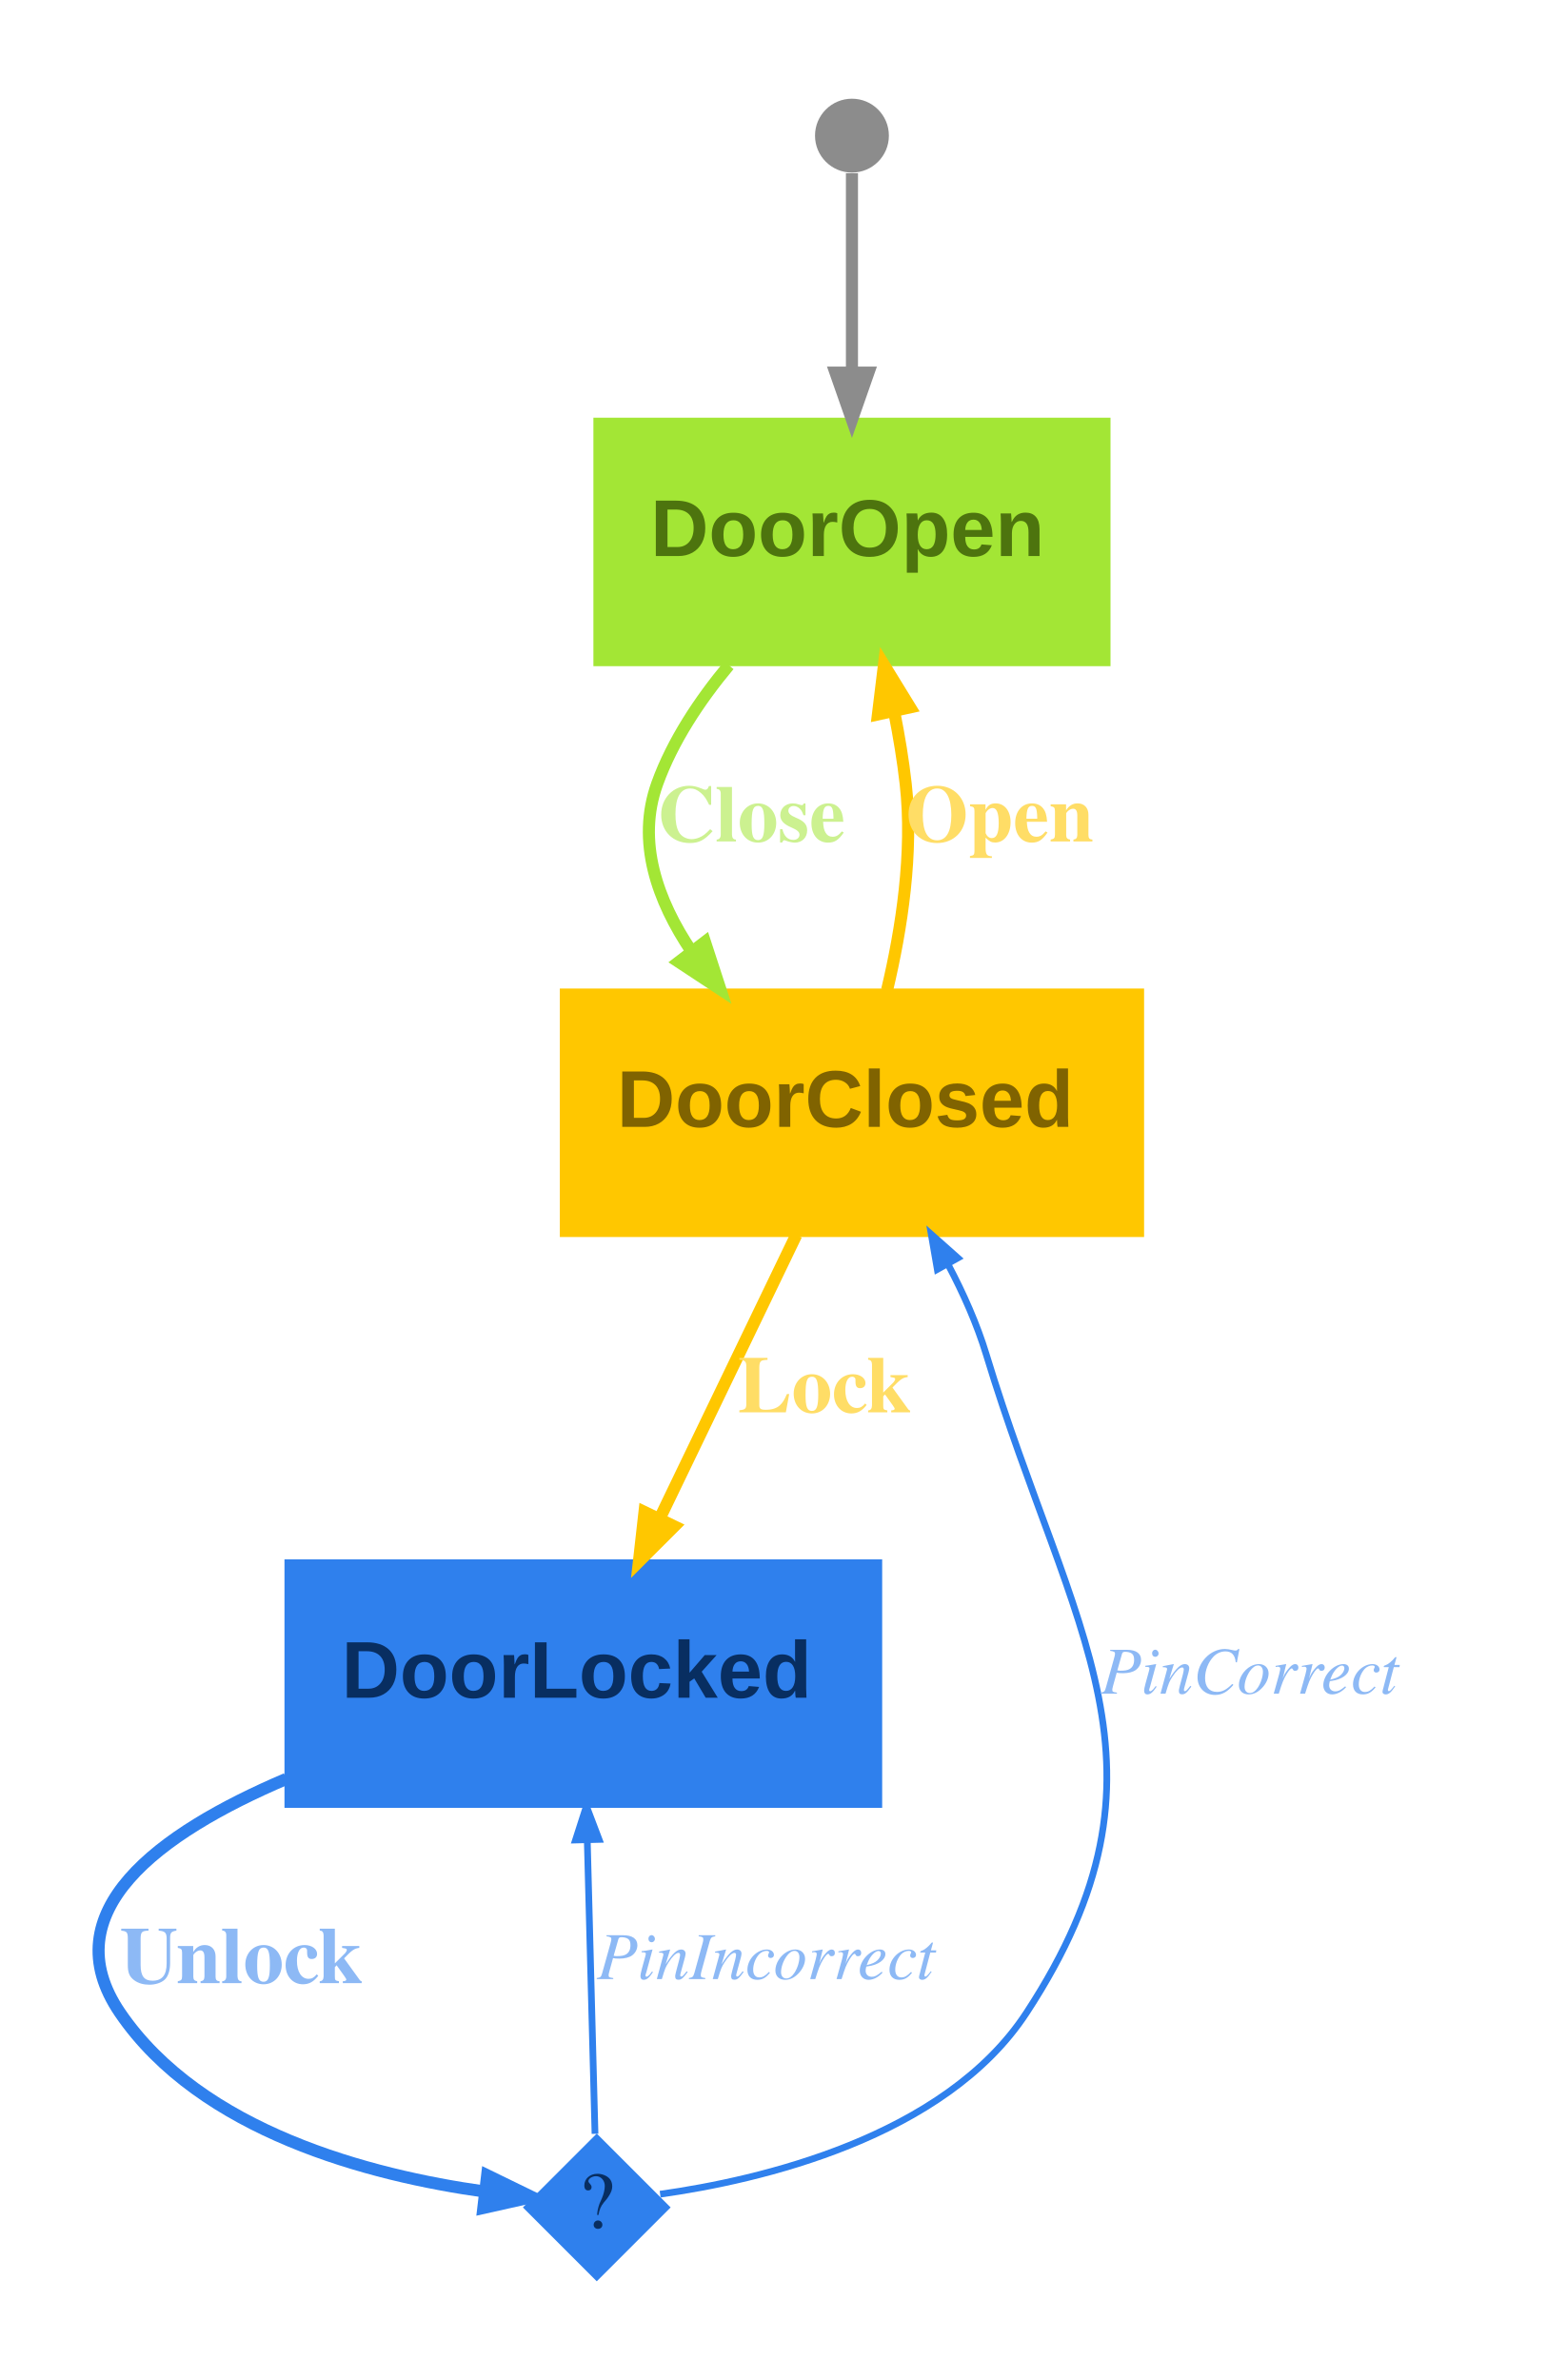
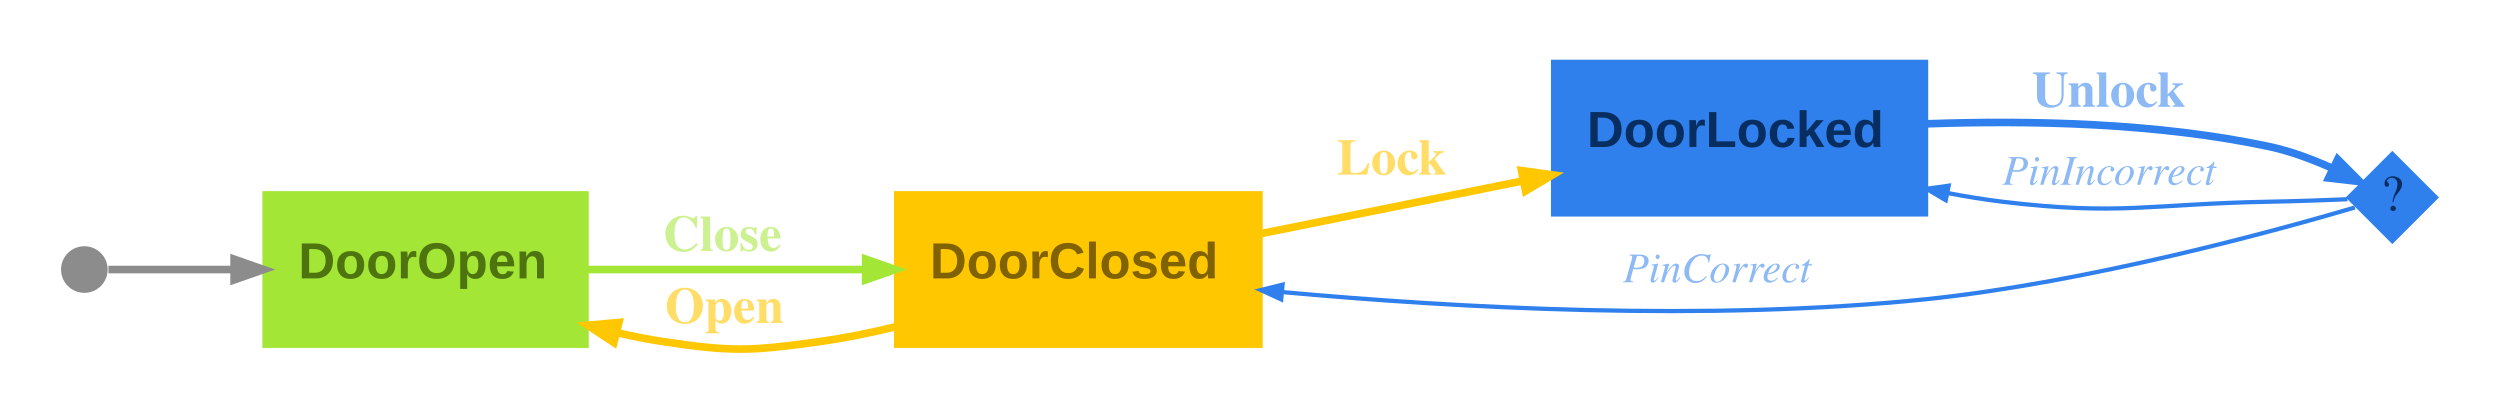
- <svg xmlns="http://www.w3.org/2000/svg" width="233pt" height="354pt" viewBox="0.00 0.00 233.26 353.80">
-   <g id="graph0" class="graph" transform="scale(1 1) rotate(0) translate(14.4 339.4)">
-     <polygon fill="transparent" stroke="transparent" points="-14.4,14.4 -14.4,-339.4 218.86,-339.4 218.86,14.4 -14.4,14.4" />
+ <svg xmlns="http://www.w3.org/2000/svg" width="590pt" height="97pt" viewBox="0.00 0.00 589.80 96.59">
+   <g id="graph0" class="graph" transform="scale(1 1) rotate(0) translate(14.4 82.19)">
+     <polygon fill="transparent" stroke="transparent" points="-14.4,14.4 -14.4,-82.19 575.4,-82.19 575.4,14.4 -14.4,14.4" />
    <g id="node1" class="node">
-       <polygon fill="#a3e635" stroke="#a3e635" points="150.46,-277 74.46,-277 74.46,-241 150.46,-241 150.46,-277" />
-       <text text-anchor="start" x="82.46" y="-256.9" font-family="Arial" font-weight="bold" font-size="12.00" fill="#4d740e">DoorOpen</text>
+       <polygon fill="#a3e635" stroke="#a3e635" points="124,-36.79 48,-36.79 48,-0.79 124,-0.79 124,-36.79" />
+       <text text-anchor="start" x="56" y="-16.69" font-family="Arial" font-weight="bold" font-size="12.00" fill="#4d740e">DoorOpen</text>
    </g>
    <g id="node3" class="node">
-       <polygon fill="#ffc700" stroke="#ffc700" points="155.46,-192 69.46,-192 69.46,-156 155.46,-156 155.46,-192" />
-       <text text-anchor="start" x="77.46" y="-171.9" font-family="Arial" font-weight="bold" font-size="12.00" fill="#806300">DoorClosed</text>
+       <polygon fill="#ffc700" stroke="#ffc700" points="283,-36.79 197,-36.79 197,-0.79 283,-0.79 283,-36.79" />
+       <text text-anchor="start" x="205" y="-16.69" font-family="Arial" font-weight="bold" font-size="12.00" fill="#806300">DoorClosed</text>
    </g>
    <g id="edge2" class="edge">
-       <path fill="none" stroke="#a3e635" stroke-width="1.8" d="M94.13,-240.64C89.79,-235.43 85.76,-229.38 83.46,-223 80.36,-214.39 83.45,-205.63 88.6,-197.99" />
-       <polygon fill="#a3e635" stroke="#a3e635" stroke-width="1.8" points="90.57,-199.44 92.87,-192.38 86.68,-196.46 90.57,-199.44" />
-       <text text-anchor="start" x="83.46" y="-214.4" font-family="Times,serif" font-weight="bold" font-size="12.00" fill="#ccf190">Close</text>
+       <path fill="none" stroke="#a3e635" stroke-width="1.8" d="M124.18,-18.79C143.92,-18.79 168.44,-18.79 189.74,-18.79" />
+       <polygon fill="#a3e635" stroke="#a3e635" stroke-width="1.8" points="189.83,-21.24 196.83,-18.79 189.83,-16.34 189.83,-21.24" />
+       <text text-anchor="start" x="142" y="-23.19" font-family="Times,serif" font-weight="bold" font-size="12.00" fill="#ccf190">Close</text>
    </g>
    <g id="node2" class="node">
-       <ellipse fill="#8c8c8c" stroke="black" stroke-width="0" cx="112.46" cy="-319.5" rx="5.5" ry="5.5" />
+       <ellipse fill="#8c8c8c" stroke="black" stroke-width="0" cx="5.5" cy="-18.79" rx="5.5" ry="5.5" />
    </g>
    <g id="edge1" class="edge">
-       <path fill="none" stroke="#8c8c8c" stroke-width="1.8" d="M112.46,-313.91C112.46,-307.5 112.46,-295.41 112.46,-284.3" />
-       <polygon fill="#8c8c8c" stroke="#8c8c8c" stroke-width="1.8" points="114.91,-284.21 112.46,-277.21 110.01,-284.21 114.91,-284.21" />
+       <path fill="none" stroke="#8c8c8c" stroke-width="1.8" d="M11.18,-18.79C17.3,-18.79 28.68,-18.79 40.71,-18.79" />
+       <polygon fill="#8c8c8c" stroke="#8c8c8c" stroke-width="1.8" points="40.83,-21.24 47.83,-18.79 40.83,-16.34 40.83,-21.24" />
    </g>
    <g id="edge3" class="edge">
-       <path fill="none" stroke="#ffc700" stroke-width="1.8" d="M117.69,-192.27C119.86,-201.38 121.62,-212.76 120.46,-223 120.07,-226.46 119.47,-230.07 118.77,-233.61" />
-       <polygon fill="#ffc700" stroke="#ffc700" stroke-width="1.8" points="116.33,-233.32 117.23,-240.69 121.11,-234.37 116.33,-233.32" />
-       <text text-anchor="start" x="120.46" y="-214.4" font-family="Times,serif" font-weight="bold" font-size="12.00" fill="#ffdd66">Open</text>
+       <path fill="none" stroke="#ffc700" stroke-width="1.8" d="M196.7,-5.25C190.81,-3.82 184.79,-2.6 179,-1.79 162.71,0.47 158.26,0.66 142,-1.79 138.45,-2.33 134.81,-3.05 131.17,-3.89" />
+       <polygon fill="#ffc700" stroke="#ffc700" stroke-width="1.8" points="130.41,-1.56 124.22,-5.65 131.61,-6.31 130.41,-1.56" />
+       <text text-anchor="start" x="142.5" y="-6.19" font-family="Times,serif" font-weight="bold" font-size="12.00" fill="#ffdd66">Open</text>
    </g>
    <g id="node4" class="node">
-       <polygon fill="#2f80ed" stroke="#2f80ed" points="116.46,-107 28.46,-107 28.46,-71 116.46,-71 116.46,-107" />
-       <text text-anchor="start" x="36.46" y="-86.9" font-family="Arial" font-weight="bold" font-size="12.00" fill="#082e61">DoorLocked</text>
+       <polygon fill="#2f80ed" stroke="#2f80ed" points="440,-67.79 352,-67.79 352,-31.79 440,-31.79 440,-67.79" />
+       <text text-anchor="start" x="360" y="-47.69" font-family="Arial" font-weight="bold" font-size="12.00" fill="#082e61">DoorLocked</text>
    </g>
    <g id="edge4" class="edge">
-       <path fill="none" stroke="#ffc700" stroke-width="1.8" d="M104.17,-155.8C98.27,-143.56 90.28,-126.96 83.79,-113.5" />
-       <polygon fill="#ffc700" stroke="#ffc700" stroke-width="1.8" points="85.99,-112.42 80.74,-107.18 81.57,-114.55 85.99,-112.42" />
-       <text text-anchor="start" x="95.46" y="-129.4" font-family="Times,serif" font-weight="bold" font-size="12.00" fill="#ffdd66">Lock</text>
+       <path fill="none" stroke="#ffc700" stroke-width="1.8" d="M283.08,-27.26C302.2,-31.11 324.96,-35.7 344.95,-39.72" />
+       <polygon fill="#ffc700" stroke="#ffc700" stroke-width="1.8" points="344.55,-42.14 351.9,-41.12 345.52,-37.33 344.55,-42.14" />
+       <text text-anchor="start" x="301" y="-41.19" font-family="Times,serif" font-weight="bold" font-size="12.00" fill="#ffdd66">Lock</text>
    </g>
    <g id="node5" class="node">
-       <polygon fill="#2f80ed" stroke="black" stroke-width="0" points="74.46,-22 63.46,-11 74.46,0 85.46,-11 74.46,-22" />
-       <text text-anchor="middle" x="74.46" y="-7.9" font-family="Times,serif" font-size="12.00" fill="#082e61">?</text>
+       <polygon fill="#2f80ed" stroke="black" stroke-width="0" points="550,-46.79 539,-35.79 550,-24.79 561,-35.79 550,-46.79" />
+       <text text-anchor="middle" x="550" y="-32.69" font-family="Times,serif" font-size="12.00" fill="#082e61">?</text>
    </g>
    <g id="edge5" class="edge">
-       <path fill="none" stroke="#2f80ed" stroke-width="1.8" d="M28.23,-74.81C9.15,-66.69 -6.72,-54.96 3.46,-40 15.55,-22.24 40.81,-15.74 57.71,-13.37" />
-       <polygon fill="#2f80ed" stroke="#2f80ed" stroke-width="1.8" points="58.14,-15.79 64.81,-12.54 57.57,-10.92 58.14,-15.79" />
-       <text text-anchor="start" x="3.46" y="-44.4" font-family="Times,serif" font-weight="bold" font-size="12.00" fill="#8db9f5">Unlock</text>
+       <path fill="none" stroke="#2f80ed" stroke-width="1.8" d="M440.22,-53.17C464.26,-54.03 494.58,-53.44 521,-47.79 526.02,-46.72 531.27,-44.73 535.84,-42.68" />
+       <polygon fill="#2f80ed" stroke="#2f80ed" stroke-width="1.8" points="537.11,-44.79 542.34,-39.53 534.97,-40.38 537.11,-44.79" />
+       <text text-anchor="start" x="465" y="-57.19" font-family="Times,serif" font-weight="bold" font-size="12.00" fill="#8db9f5">Unlock</text>
    </g>
    <g id="edge7" class="edge">
-       <path fill="none" stroke="#2f80ed" d="M83.9,-12.97C98.53,-15.03 126.25,-21.32 138.46,-40 162.35,-76.52 145.14,-96.25 132.46,-138 131.09,-142.52 129.05,-147.1 126.79,-151.38" />
-       <polygon fill="#2f80ed" stroke="#2f80ed" points="125.17,-150.68 124.27,-155.9 128.23,-152.38 125.17,-150.68" />
-       <text text-anchor="start" x="149.46" y="-87.5" font-family="Times,serif" font-style="italic" font-size="10.00" fill="#8db9f5">PinCorrect</text>
+       <path fill="none" stroke="#2f80ed" d="M541.17,-33.43C523.39,-28.19 478.55,-15.79 440,-11.79 388.33,-6.43 328.76,-9.77 288.37,-13.45" />
+       <polygon fill="#2f80ed" stroke="#2f80ed" points="287.86,-11.74 283.04,-13.95 288.18,-15.23 287.86,-11.74" />
+       <text text-anchor="start" x="368.5" y="-15.79" font-family="Times,serif" font-style="italic" font-size="10.00" fill="#8db9f5">PinCorrect</text>
    </g>
    <g id="edge6" class="edge">
-       <path fill="none" stroke="#2f80ed" d="M74.2,-21.96C73.91,-32.99 73.43,-51.13 73.05,-65.61" />
-       <polygon fill="#2f80ed" stroke="#2f80ed" points="71.3,-65.71 72.92,-70.75 74.8,-65.8 71.3,-65.71" />
-       <text text-anchor="start" x="74.46" y="-45" font-family="Times,serif" font-style="italic" font-size="10.00" fill="#8db9f5">PinIncorrect</text>
+       <path fill="none" stroke="#2f80ed" d="M539.41,-35.37C534.01,-35.15 527.13,-34.9 521,-34.79 493,-34.29 485.8,-31.43 458,-34.79 453.8,-35.3 449.47,-36 445.15,-36.82" />
+       <polygon fill="#2f80ed" stroke="#2f80ed" points="444.64,-35.14 440.08,-37.84 445.33,-38.57 444.64,-35.14" />
+       <text text-anchor="start" x="458" y="-38.79" font-family="Times,serif" font-style="italic" font-size="10.00" fill="#8db9f5">PinIncorrect</text>
    </g>
  </g>
</svg>
